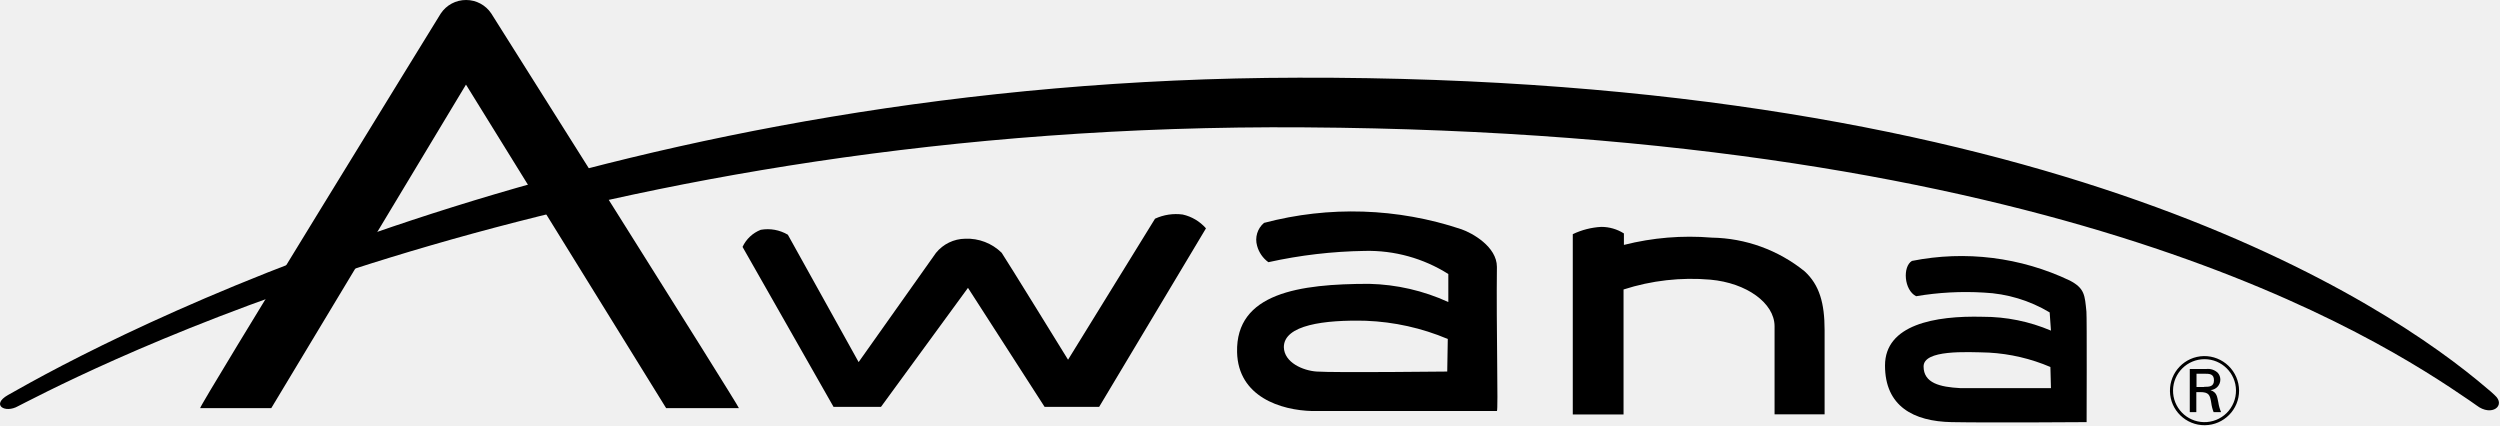
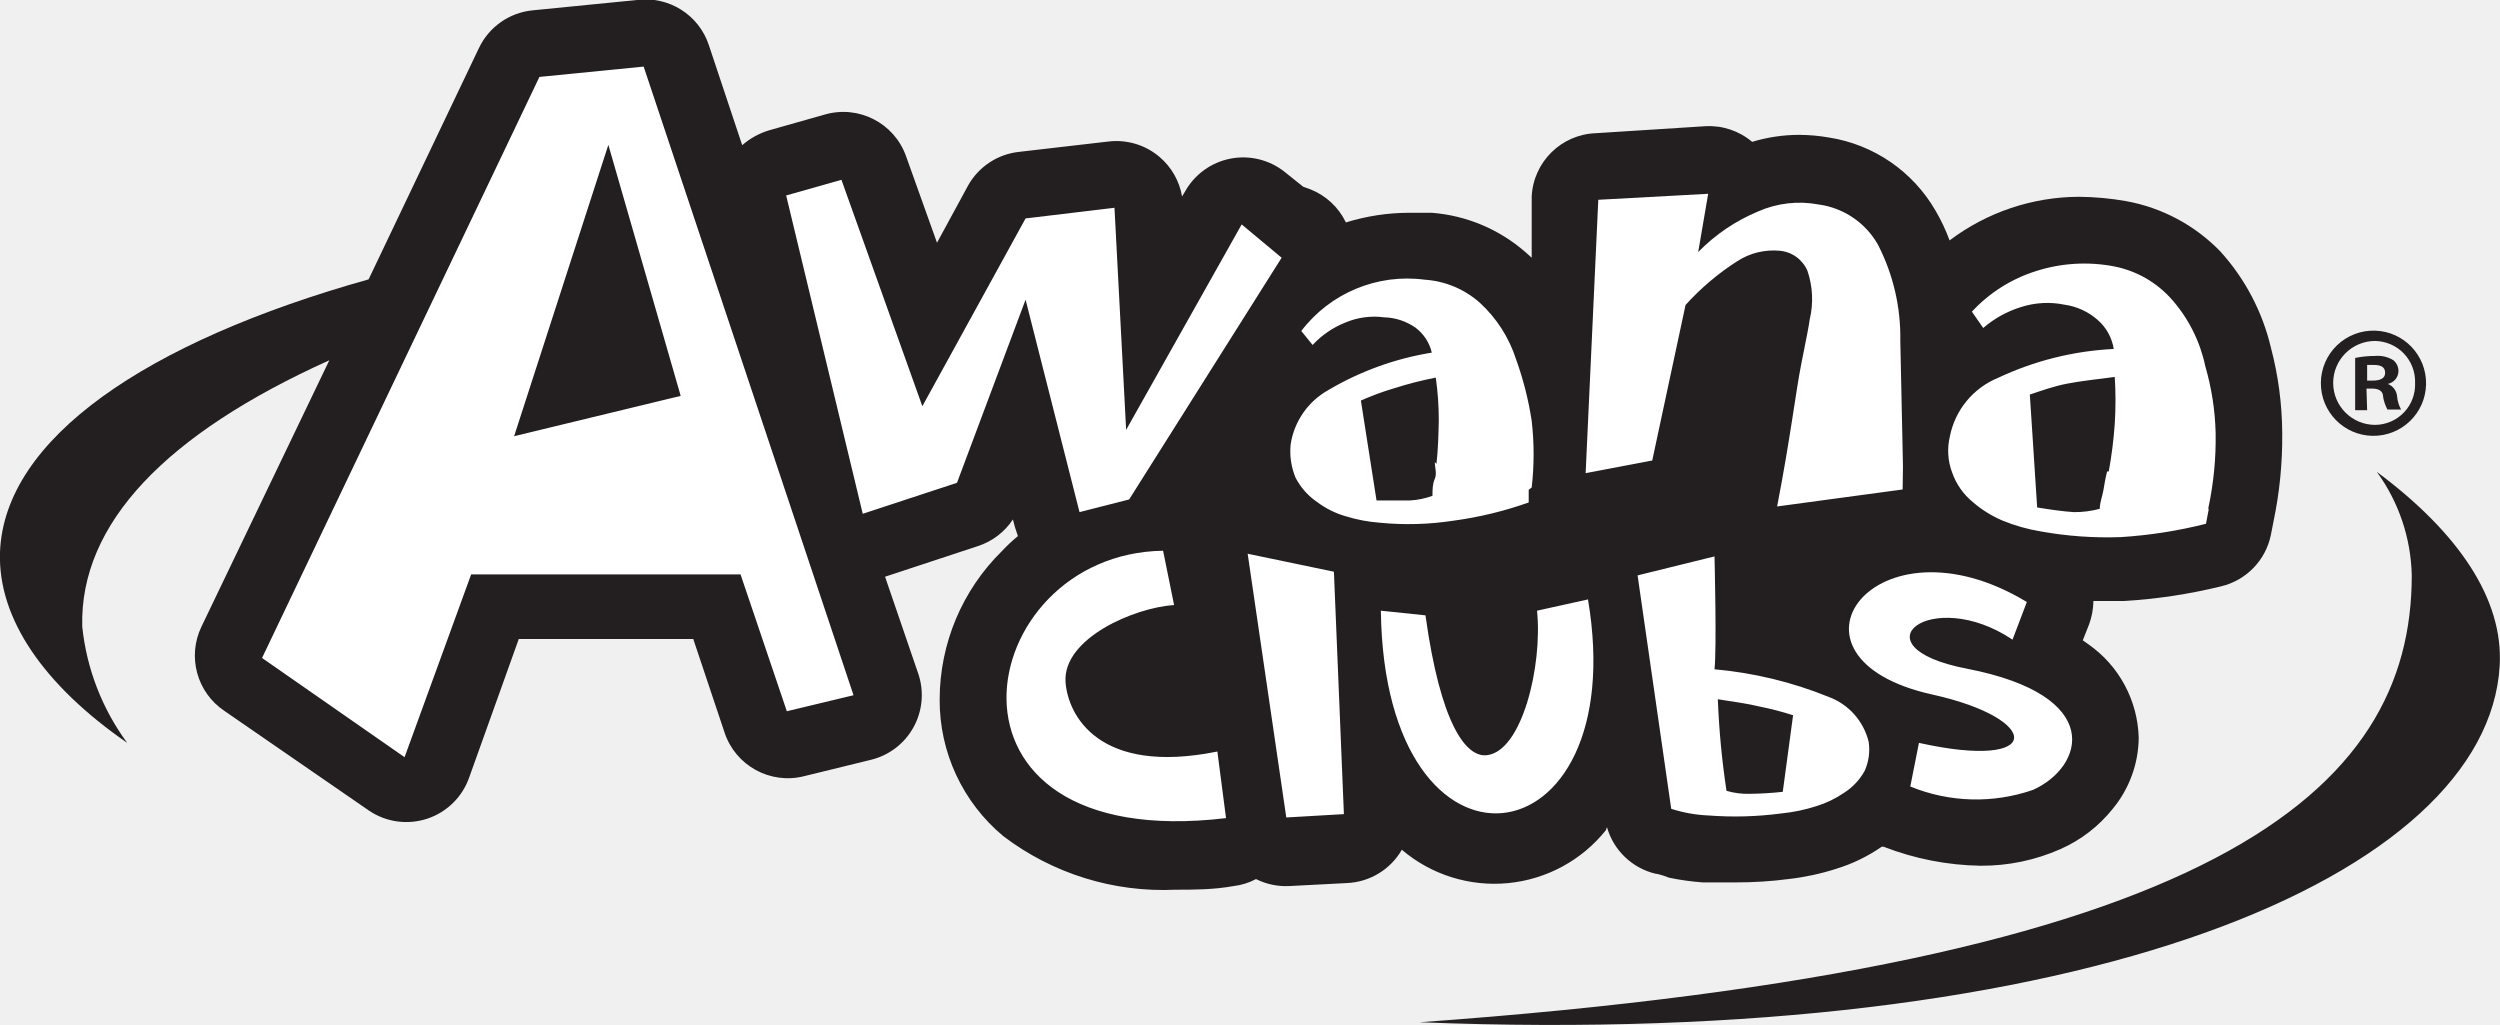
- <svg xmlns="http://www.w3.org/2000/svg" viewBox="0 0 137.4 23.37">
+ <svg xmlns="http://www.w3.org/2000/svg" viewBox="0 0 75.08 30.78">
+   <defs>
+     <style>.cls-1{fill:#231f20;}.cls-2{fill:#fff;fill-rule:evenodd;}</style>
+   </defs>
  <g id="Layer_2" data-name="Layer 2">
    <g id="Layer_1-2" data-name="Layer 1">
-       <path class="cls-1" d="M65,11.79a2.75,2.75,0,0,0-1.52.23l-4.78,7.75s-3.44-5.58-3.65-5.88a2.7,2.7,0,0,0-2-.77,2.1,2.1,0,0,0-1.61.78l-4.25,6-3.89-7a2.18,2.18,0,0,0-1.49-.27,1.85,1.85,0,0,0-1,.94l5,8.79h2.61l4.78-6.54,4.21,6.54h3l5.87-9.81A2.39,2.39,0,0,0,65,11.79Z" />
-       <path class="cls-1" d="M82.27,14.67c0-1.12-1.37-1.87-1.95-2.07a18.92,18.92,0,0,0-10.85-.35,1.21,1.21,0,0,0-.38,1.26,1.64,1.64,0,0,0,.62.9,26.32,26.32,0,0,1,5.3-.62,8.23,8.23,0,0,1,4.59,1.27V16.6a11.07,11.07,0,0,0-4.35-1c-3.83,0-7.34.5-7.26,3.76.06,2.45,2.41,3.19,4.13,3.23,2.21,0,10.07,0,10.15,0S82.23,18,82.27,14.67Zm-2.73,5.75s-6.19.07-7.18,0c-.74-.05-1.78-.49-1.8-1.34,0-1.22,2.23-1.51,4.51-1.45a12.83,12.83,0,0,1,4.5,1Z" />
-       <path class="cls-1" d="M99.18,14.91a8.33,8.33,0,0,0-5.1-1.85,14.72,14.72,0,0,0-4.83.4v-.63A2.31,2.31,0,0,0,88,12.47a4.14,4.14,0,0,0-1.56.4l0,9.91h2.79l0-6.87A12.14,12.14,0,0,1,94,15.37c2,.18,3.52,1.29,3.53,2.55,0,1.81,0,4.85,0,4.85h2.75s0-3.16,0-4.63S100,15.66,99.18,14.91Z" />
-       <path class="cls-1" d="M114.67,17.13c-.09-.9-.09-1.28-.91-1.71a13.87,13.87,0,0,0-8.68-1.08c-.52.31-.44,1.6.23,1.94a16.37,16.37,0,0,1,3.72-.2,7.73,7.73,0,0,1,3.62,1.09l.07,1a9.51,9.51,0,0,0-3.75-.76c-2.65-.07-5.37.44-5.37,2.68s1.57,3.07,3.66,3.11,7.42,0,7.42,0S114.7,17.52,114.67,17.13Zm-1.95,4.2s-4.79,0-5,0c-1.09-.06-2-.27-2-1.19s2.31-.8,3.6-.76a10,10,0,0,1,3.37.79Z" />
-       <path class="cls-1" d="M121.12,19.57a1.9,1.9,0,1,0,1.94,1.89A1.91,1.91,0,0,0,121.12,19.57Zm0,3.63a1.73,1.73,0,1,1,1.77-1.75A1.73,1.73,0,0,1,121.12,23.2Z" />
-       <path class="cls-1" d="M121.49,21.44a.58.58,0,0,0,.54-.57.56.56,0,0,0-.14-.38.78.78,0,0,0-.63-.21h-.91v2.37h.36v-1.1h.2c.49,0,.55.15.62.59a2.14,2.14,0,0,0,.13.51h.41a2.15,2.15,0,0,1-.15-.53C121.85,21.8,121.85,21.57,121.49,21.44Zm-.34-.17h-.43v-.73h.44c.26,0,.52,0,.52.36S121.41,21.26,121.14,21.26Z" />
-       <path class="cls-1" d="M1,22.32l.43-.22C6.43,19.55,32.34,6.71,71.71,7c41.65.27,59,11.58,64,15,.14.1.28.19.4.28.84.65,1.64,0,1-.56-.14-.14-.24-.22-.42-.37-5.41-4.63-23.9-17.18-65.32-17.08C34.27,4.33,8,17.44.94,21.43l-.5.28C-.51,22.25.27,22.74,1,22.32Z" />
-       <path class="cls-1" d="M14.91,22.43,25.61,4.65l11,17.78h4C40.6,22.29,27,.74,27,.74A1.66,1.66,0,0,0,25.62,0h0a1.66,1.66,0,0,0-1.4.75S11,22.21,11,22.43Z" />
+       <path class="cls-1" d="M71.38,14.17a5.48,5.48,0,0,1,1.05,3.11c0,6.49-5.86,11.71-29.8,13.42C62.71,31.5,74.7,26.28,75.07,20,75.19,18,73.84,16,71.38,14.17ZM48.26,24.84a2,2,0,0,0,1.46,1.4s.1,0,.41.12a7.69,7.69,0,0,0,1,.14q.48,0,1,0a12,12,0,0,0,1.58-.1,7.42,7.42,0,0,0,1.44-.31h0a4.91,4.91,0,0,0,1.36-.66l.06,0a8.42,8.42,0,0,0,2.91.57,5.84,5.84,0,0,0,2.4-.5,4.16,4.16,0,0,0,1.57-1.21,3.4,3.4,0,0,0,.78-2.13,3.54,3.54,0,0,0-1.51-2.81l-.17-.12.19-.48a2.16,2.16,0,0,0,.13-.7h.91a16.36,16.36,0,0,0,2.92-.44,2,2,0,0,0,1.5-1.55l.08-.41a12.27,12.27,0,0,0,.26-2.61V13a10.27,10.27,0,0,0-.34-2.56,6.54,6.54,0,0,0-1.52-2.89,5.24,5.24,0,0,0-2.83-1.51,8.6,8.6,0,0,0-1.41-.13,6.49,6.49,0,0,0-3.89,1.31,5.53,5.53,0,0,0-.42-.89h0a4.5,4.5,0,0,0-3.2-2.2,5.35,5.35,0,0,0-.89-.08,4.88,4.88,0,0,0-1.42.21,2,2,0,0,0-1.4-.47L47.93,4A2,2,0,0,0,46,5.9L46,7.74l-.19-.17A4.85,4.85,0,0,0,43,6.39l-.67,0a6.45,6.45,0,0,0-1.91.29,2,2,0,0,0-1.08-1l-.2-.07-.55-.44a2,2,0,0,0-3,.58l-.09.15a2,2,0,0,0-.68-1.19,2,2,0,0,0-1.53-.46l-2.68.31a2,2,0,0,0-1.53,1l-.94,1.73-.93-2.6a2,2,0,0,0-2.44-1.25l-1.66.47a2.19,2.19,0,0,0-.82.45l-1-3A2,2,0,0,0,19.13,0L16,.31a2,2,0,0,0-1.62,1.14L11.07,8.39C4.4,10.26.13,13.17,0,16.58c-.07,2,1.32,4,3.82,5.73a7.14,7.14,0,0,1-1.35-3.49c-.08-3.1,2.52-5.79,7.42-8l-3.84,8a2,2,0,0,0,.69,2.53l4.35,3a2,2,0,0,0,3-1l1.49-4.16,5.24,0L21.76,22a2,2,0,0,0,2.39,1.31l2-.49a2,2,0,0,0,1.43-2.58l-1-2.92,2.79-.92a2,2,0,0,0,1.05-.8l.06.23.09.27a5.11,5.11,0,0,0-.48.45A6.26,6.26,0,0,0,28.22,21a5.3,5.3,0,0,0,1.91,4.11,7.93,7.93,0,0,0,5.17,1.61h0c.55,0,1.14,0,1.75-.11a1.88,1.88,0,0,0,.67-.21,2,2,0,0,0,1,.21l1.73-.09a2,2,0,0,0,1.65-1,4.29,4.29,0,0,0,6.13-.59Z" />
+       <path class="cls-2" d="M25.63,20.88l-2,.48-1.39-4.11-8.09,0-2,5.49L7.87,19.76,16.2,2.31,19.33,2l6.3,18.87Zm-5.19-9L18.27,4.35,15.44,13.1l5-1.21ZM33.91,15l-1.49.38L30.8,9,28.74,14.5l-2.83.93-2.3-9.56,1.66-.47,2.43,6.8,3.1-5.64,2.67-.32.35,6.67,3.47-6.17,1.2,1Zm12-.29,0,.38a11.25,11.25,0,0,1-2.28.55,8.8,8.8,0,0,1-2.17.06,4.64,4.64,0,0,1-1.06-.2,2.65,2.65,0,0,1-.84-.42,2,2,0,0,1-.65-.73,2.07,2.07,0,0,1-.15-1,2.26,2.26,0,0,1,1.14-1.64A8.89,8.89,0,0,1,43,10.59a1.31,1.31,0,0,0-.49-.75,1.72,1.72,0,0,0-.94-.31,2.23,2.23,0,0,0-1.15.15,2.72,2.72,0,0,0-1,.68l-.34-.42A4,4,0,0,1,42.79,8.4a2.76,2.76,0,0,1,1.65.69,3.94,3.94,0,0,1,1.09,1.7A9.8,9.8,0,0,1,46,12.64a8.76,8.76,0,0,1,0,2Zm-2.77-.78c.05-.44.06-.87.07-1.31a9.29,9.29,0,0,0-.09-1.28,11.34,11.34,0,0,0-1.25.32,8,8,0,0,0-1,.37l.47,3c.39,0,.72,0,1,0a2.32,2.32,0,0,0,.68-.14c0-.18,0-.35.07-.51s0-.34,0-.5Zm14,.77-3.77.51c.39-2,.57-3.5.72-4.25s.24-1.2.26-1.37a2.62,2.62,0,0,0-.07-1.46,1,1,0,0,0-.84-.6,2,2,0,0,0-1.26.31,7.64,7.64,0,0,0-1.56,1.32l-1,4.67-2,.38L48,6l3.3-.18L51,7.57A5.41,5.41,0,0,1,52.8,6.35a3.08,3.08,0,0,1,1.81-.21A2.42,2.42,0,0,1,56.4,7.35a6.08,6.08,0,0,1,.67,2.88L57.15,14Zm9.19.61-.08.42a14,14,0,0,1-2.55.4,11.27,11.27,0,0,1-2.41-.17,5.28,5.28,0,0,1-1.16-.33,3.37,3.37,0,0,1-.88-.55,2,2,0,0,1-.62-.88,1.85,1.85,0,0,1-.07-1.1A2.4,2.4,0,0,1,60,11.35a9.21,9.21,0,0,1,3.48-.87A1.46,1.46,0,0,0,63,9.61a1.91,1.91,0,0,0-1-.46,2.57,2.57,0,0,0-1.3.07,3.16,3.16,0,0,0-1.14.63l-.34-.49a4.44,4.44,0,0,1,1.93-1.22A4.75,4.75,0,0,1,63.49,8,3.11,3.11,0,0,1,65.23,9a4.4,4.4,0,0,1,1,2A7.87,7.87,0,0,1,66.54,13a9.94,9.94,0,0,1-.22,2.26Zm-3-1.15a13,13,0,0,0,.18-1.43,10.88,10.88,0,0,0,0-1.41c-.53.07-1,.12-1.42.2s-.8.22-1.13.33l.22,3.39c.43.07.79.12,1.1.14a2.85,2.85,0,0,0,.78-.1c0-.19.08-.38.11-.56s.06-.36.11-.56ZM34.93,16.54l.33,1.63c-1.2.08-3.34,1-3.26,2.31.07,1,1,2.81,4.56,2.09l.26,2C27.51,25.67,29.18,16.62,34.93,16.54Zm15.26,7.75a4.2,4.2,0,0,0,1.12.2,10.52,10.52,0,0,0,2.18-.06,5.07,5.07,0,0,0,1.06-.22,3.05,3.05,0,0,0,.83-.4,1.83,1.83,0,0,0,.62-.66,1.56,1.56,0,0,0,.12-.87,1.92,1.92,0,0,0-1.2-1.35,11.92,11.92,0,0,0-3.43-.83c.07-.63,0-3.39,0-3.39l-2.31.57ZM51.59,21c.45.07.89.13,1.26.22a9.42,9.42,0,0,1,1,.26l-.31,2.3a10,10,0,0,1-1,.06,2.22,2.22,0,0,1-.69-.09A24.62,24.62,0,0,1,51.59,21Zm-3.9-3c1.35,8-6.11,9-6.22.34l1.34.14c.45,3.25,1.21,4.27,1.84,4.2,1.06-.11,1.68-2.69,1.51-4.34L47.7,18Zm9.94,4.31c3.78.84,3.7-.72.41-1.45-5-1.1-1.74-5.55,2.83-2.78l-.43,1.13c-2.43-1.63-4.79.21-1.38.87,4.19.81,3.52,2.95,2,3.64a5.21,5.21,0,0,1-3.69-.1Zm-19,2.24,1.73-.1-.3-7.28-2.59-.54Z" />
+       <path class="cls-1" d="M71.33,9.93A1.58,1.58,0,1,1,69.7,11.5a1.58,1.58,0,0,1,1.63-1.57Zm0,.31a1.26,1.26,0,0,0,0,2.52,1.21,1.21,0,0,0,1.2-1.26,1.22,1.22,0,0,0-1.21-1.26Zm-.24,2.08h-.36V10.75a2.85,2.85,0,0,1,.6-.06.88.88,0,0,1,.55.13.42.42,0,0,1,.15.34.4.4,0,0,1-.32.37v0a.44.44,0,0,1,.28.38,1,1,0,0,0,.12.39H71.7a1.22,1.22,0,0,1-.13-.38c0-.17-.12-.25-.33-.25h-.17Zm0-.89h.17c.21,0,.37-.06.37-.23s-.11-.24-.34-.24l-.2,0Z" />
    </g>
  </g>
</svg>
